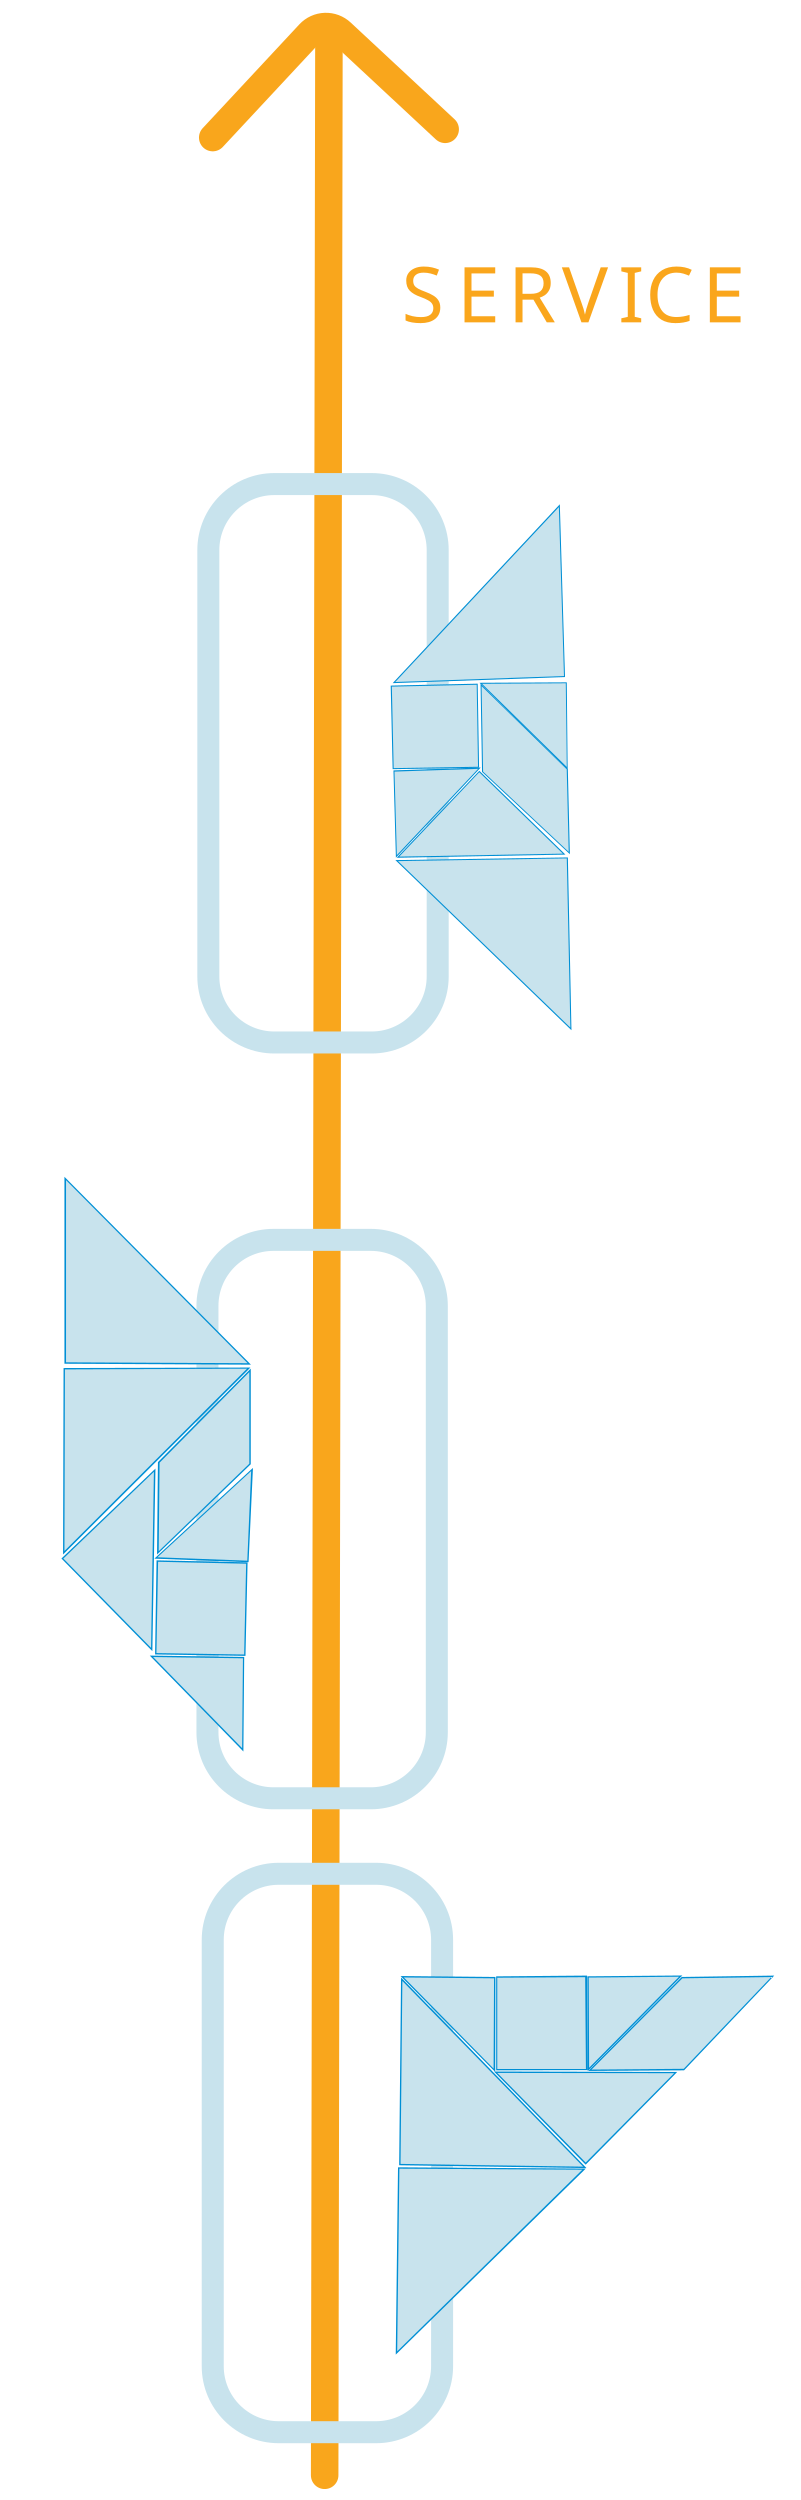
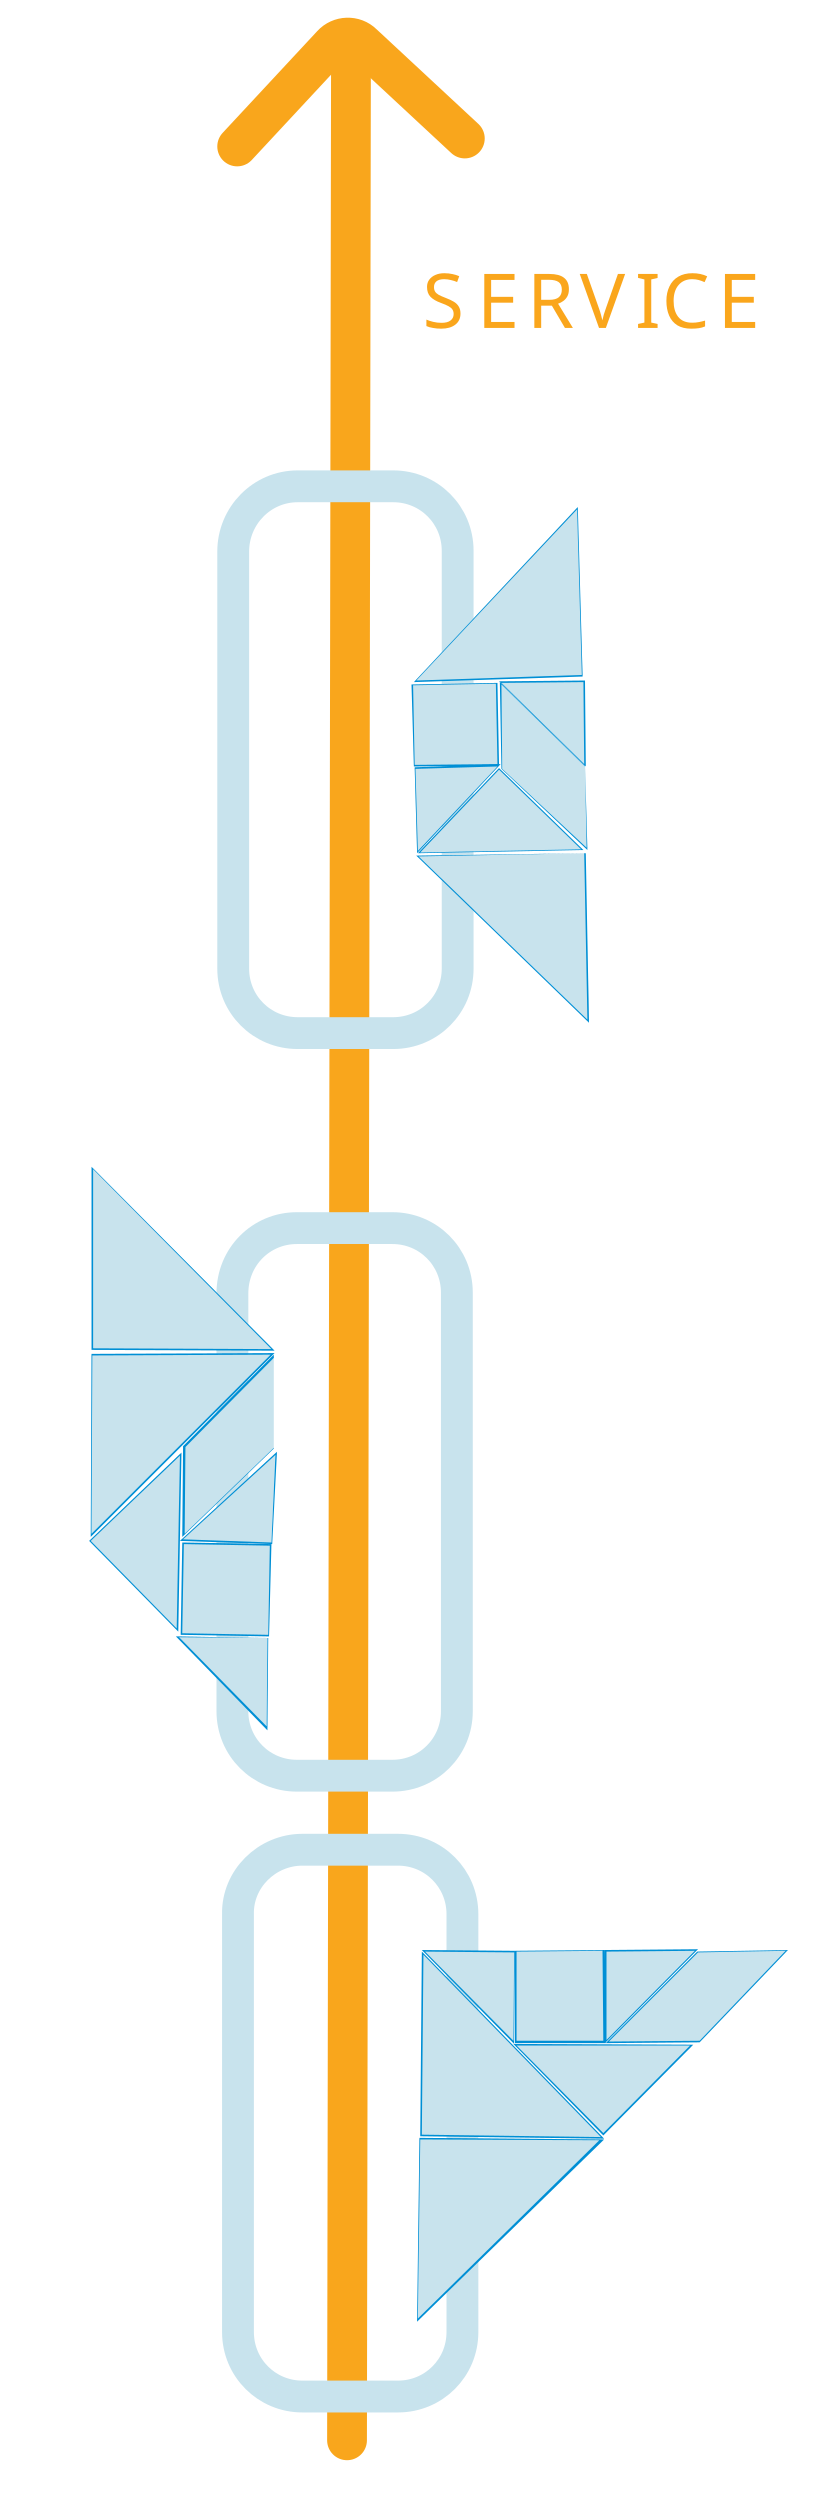
- <svg xmlns="http://www.w3.org/2000/svg" viewBox="0 0 145.55 454.32">
-   <defs>
-     <style>.cls-1,.cls-2{fill:none;stroke-miterlimit:10;}.cls-1{stroke:#f9a61c;stroke-linecap:round;stroke-width:5px;}.cls-2{stroke:#c8e3ed;stroke-width:4px;}.cls-3{fill:#c8e3ed;}.cls-4{fill:#008fd5;}.cls-5{font-size:14px;fill:#faa61c;font-family:CooperHewitt-Medium, Cooper Hewitt;}.cls-6{letter-spacing:0.11em;}.cls-7{letter-spacing:0.1em;}.cls-8{letter-spacing:0.1em;}.cls-9{letter-spacing:0.11em;}.cls-10{letter-spacing:0.11em;}.cls-11{letter-spacing:0.11em;}</style>
-   </defs>
-   <g id="Layer_2" data-name="Layer 2">
-     <path class="cls-1" d="M38.66,25,56.23,6.13a4.1,4.1,0,0,1,5.8-.2L80.9,23.5" />
-     <polyline class="cls-1" points="59.78 5.65 59.78 4.57 59 449.83" />
+ <svg xmlns="http://www.w3.org/2000/svg" version="1.1" id="Layer_1" x="0px" y="0px" viewBox="0 0 103.9 314.1" style="enable-background:new 0 0 103.9 314.1;" xml:space="preserve">
+   <style type="text/css">
+ 	.st0{fill:none;stroke:#F9A61C;stroke-width:5;stroke-linecap:round;stroke-miterlimit:10;}
+ 	.st1{fill:none;stroke:#C8E3ED;stroke-width:4;stroke-miterlimit:10;}
+ 	.st2{fill:#C8E3ED;}
+ 	.st3{fill:#008FD5;}
+ 	.st4{fill:#FAA61C;}
+ 	.st5{font-family:'CooperHewitt-Medium';}
+ 	.st6{font-size:9.495px;}
+ 	.st7{letter-spacing:1;}
+ </style>
+   <g id="Layer_2_1_">
+     <path class="st0" d="M29.8,18.4L41.7,5.6c1-1.1,2.8-1.2,3.9-0.1c0,0,0,0,0,0l12.8,11.9" />
+     <polyline class="st0" points="44.1,5.3 44.1,4.6 43.6,306.6  " />
  </g>
-   <g id="Layer_3" data-name="Layer 3">
-     <rect class="cls-2" x="38.66" y="340.52" width="41.68" height="101.48" rx="12" ry="12" />
-     <rect class="cls-2" x="37.7" y="225.32" width="41.68" height="101.48" rx="12" ry="12" />
-     <rect class="cls-2" x="37.86" y="87.97" width="41.68" height="101.48" rx="12" ry="12" />
-     <polygon class="cls-3" points="103.75 186.99 72.09 156.4 103.11 155.92 103.75 186.99" />
-     <path class="cls-4" d="M103.85,187.22l-.17-.16L71.85,156.3h.24l31.11-.48v.1ZM72.33,156.49l31.32,30.26L103,156Z" />
-     <polygon class="cls-3" points="101.65 91.88 71.59 124.04 102.59 122.94 101.65 91.88" />
-     <path class="cls-4" d="M71.36,124.15l.16-.17,30.22-32.34v.24l.94,31.16Zm30.2-32L71.83,123.94l30.66-1.09Z" />
-     <polygon class="cls-3" points="102.52 155.22 72.32 155.78 87.12 140.21 102.52 155.22" />
-     <path class="cls-4" d="M72.09,155.88l.16-.17,14.86-15.64.07.07,15.58,15.17h-.24Zm15-15.54L72.55,155.67l29.74-.54Z" />
-     <polygon class="cls-3" points="87.12 139.61 72.03 155.63 71.59 140.12 87.12 139.61" />
-     <path class="cls-4" d="M71.94,155.87v-.24L71.5,140h.09l15.77-.52Zm-.25-15.65.43,15.17,14.77-15.67Z" />
-     <polygon class="cls-3" points="103.06 139.61 87.37 124.18 102.88 124.08 103.06 139.61" />
-     <path class="cls-4" d="M103.16,139.85l-.17-.17-15.86-15.6L103,124v.09ZM87.6,124.27,103,139.38l-.18-15.21Z" />
-     <polygon class="cls-3" points="71.44 139.69 71.11 124.68 86.72 124.34 86.97 139.43 71.44 139.69" />
-     <path class="cls-4" d="M71.35,139.78v-.09L71,124.59h.09l15.72-.35.25,15.29H87Zm-.14-15,.33,14.81,15.33-.25-.24-14.9Z" />
-     <polygon class="cls-3" points="87.42 124.46 87.69 140.24 103.45 155 103.09 139.76 87.42 124.46" />
-     <path class="cls-4" d="M103.56,155.23l-.17-.16L87.6,140.28v0l-.27-16,.17.17,15.69,15.33v0Zm-15.77-15,15.56,14.58-.36-15L87.52,124.69Z" />
-     <text class="cls-5" transform="translate(72.98 58.58)">
-       <tspan class="cls-6">S</tspan>
-       <tspan class="cls-7" x="10.08" y="0">E</tspan>
-       <tspan class="cls-8" x="19.35" y="0">R</tspan>
-       <tspan class="cls-9" x="29.12" y="0">V</tspan>
-       <tspan class="cls-10" x="39.37" y="0">I</tspan>
-       <tspan class="cls-11" x="44.32" y="0">C</tspan>
-       <tspan x="54.66" y="0">E</tspan>
-     </text>
-     <polygon class="cls-3" points="11.82 214.17 45.3 247.85 11.84 247.69 11.82 214.17" />
-     <path class="cls-4" d="M45.6,248h-.3l-33.59-.17V213.86ZM12,247.57l33,.16L12,214.47Z" />
-     <polygon class="cls-3" points="45.2 248.65 11.59 282.2 11.68 248.74 45.2 248.65" />
-     <path class="cls-4" d="M11.46,282.5v-.3l.09-33.59h.12l33.83-.09-.21.22Zm.34-33.64-.09,33,33.18-33.13Z" />
-     <polygon class="cls-3" points="28.1 267.18 27.57 299.76 11.34 283.23 28.1 267.18" />
-     <path class="cls-4" d="M27.69,300.06l-.21-.21L11.16,283.22l.09-.08,17-16.26ZM11.51,283.23l15.94,16.23.52-32Z" />
-     <polygon class="cls-3" points="44.1 317.99 27.52 301 44.25 301.23 44.1 317.99" />
-     <path class="cls-4" d="M44.23,318.3l-.21-.22-16.8-17.21h.3l16.86.24ZM27.82,301.13,44,317.69l.15-16.33Z" />
-     <polygon class="cls-3" points="28.31 283.13 45.78 267.06 45.05 283.77 28.31 283.13" />
-     <path class="cls-4" d="M45.17,283.9h-.12l-17-.65,17.92-16.49ZM28.61,283l16.33.62.7-16.29Z" />
-     <polygon class="cls-3" points="44.49 300.8 28.31 300.54 28.58 283.69 44.86 284.05 44.49 300.8" />
-     <path class="cls-4" d="M44.61,300.92l-16.43-.26.27-17.1h.13l16.41.36v.12Zm-16.18-.51,15.94.26.36-16.5-16-.35Z" />
-     <polygon class="cls-3" points="45.49 249.01 45.44 266.04 28.66 282.2 28.83 265.76 45.49 249.01" />
-     <path class="cls-4" d="M28.54,282.5l.16-16.79,0,0,16.87-17,0,17.38,0,0ZM29,265.81l-.16,16.09L45.31,266l0-16.66Z" />
-     <polygon class="cls-3" points="106.14 394.21 72.05 427.6 72.46 393.98 106.14 394.21" />
-     <path class="cls-4" d="M71.92,427.9v-.3l.41-33.74h.12l34,.23-.21.21Zm.66-33.79-.4,33.19,33.65-33Z" />
-     <polygon class="cls-3" points="73 359.67 106.28 393.85 72.67 393.35 73 359.67" />
-     <path class="cls-4" d="M106.58,394h-.3l-33.74-.51v-.12l.34-34Zm-33.79-.76,33.19.5L73.12,360Z" />
-     <polygon class="cls-3" points="90.07 376.58 122.81 376.66 106.43 393.2 90.07 376.58" />
-     <path class="cls-4" d="M106.43,393.38l-.09-.09L89.77,376.45h.3l33,.08ZM90.37,376.71,106.43,393l16.08-16.24Z" />
-     <polygon class="cls-3" points="123.71 359.12 106.93 376.08 106.87 359.27 123.71 359.12" />
-     <path class="cls-4" d="M106.81,376.38l-.07-17.23h.13L124,359l-.21.21Zm.18-17,.07,16.39,16.34-16.54Z" />
-     <polygon class="cls-3" points="89.83 376.23 73.09 359.23 89.9 359.39 89.83 376.23" />
-     <path class="cls-4" d="M90,376.53l-.21-.21L72.79,359.1l17.24.17v.12ZM73.39,359.36,89.7,375.93l.08-16.41Z" />
-     <polygon class="cls-3" points="90.25 359.28 106.51 359.15 106.65 376.07 90.29 376.11 90.25 359.28" />
-     <path class="cls-4" d="M90.17,376.24v-.13l0-16.95,16.52-.14.14,17.18h-.13Zm.2-16.83,0,16.58,16.11,0-.14-16.68Z" />
-     <polygon class="cls-3" points="107.2 376.23 124.3 376.09 140.45 359.15 123.94 359.4 107.2 376.23" />
-     <path class="cls-4" d="M106.9,376.35l.21-.21,16.78-16.87h0l16.81-.25-.21.22-16.18,17h-.06ZM124,359.52,107.5,376.1l16.75-.14,15.91-16.68Z" />
+   <g id="Layer_3">
+     <path class="st1" d="M38,232.4h12c4.5,0,8.1,3.6,8.1,8.1v52.5c0,4.5-3.6,8.1-8.1,8.1H38c-4.5,0-8.1-3.6-8.1-8.1v-52.5   C29.8,236.1,33.5,232.4,38,232.4z" />
+     <path class="st1" d="M37.3,154.3h12c4.5,0,8.1,3.6,8.1,8.1V215c0,4.5-3.6,8.1-8.1,8.1h-12c-4.5,0-8.1-3.6-8.1-8.1v-52.5   C29.2,157.9,32.8,154.3,37.3,154.3z" />
+     <path class="st1" d="M37.4,61.1h12c4.5,0,8.1,3.6,8.1,8.1v52.5c0,4.5-3.6,8.1-8.1,8.1h-12c-4.5,0-8.1-3.6-8.1-8.1V69.3   C29.3,64.8,32.9,61.1,37.4,61.1z" />
+     <polygon class="st2" points="74,128.3 52.5,107.5 73.5,107.2  " />
+     <path class="st3" d="M74,128.5l-0.1-0.1l-21.6-20.9h0.2l21.1-0.3v0.1L74,128.5z M52.6,107.6l21.2,20.5l-0.4-20.9L52.6,107.6z" />
+     <polygon class="st2" points="72.5,63.8 52.1,85.6 73.2,84.9  " />
+     <path class="st3" d="M52,85.7l0.1-0.1l20.5-21.9v0.2l0.6,21.1L52,85.7z M72.5,64L52.3,85.5l20.8-0.7L72.5,64z" />
+     <polygon class="st2" points="73.1,106.7 52.6,107.1 62.7,96.6  " />
+     <path class="st3" d="M52.5,107.2l0.1-0.1l10.1-10.6l0,0l10.6,10.3h-0.2L52.5,107.2z M62.7,96.7l-9.9,10.4l20.2-0.4L62.7,96.7z" />
+     <polygon class="st2" points="62.7,96.2 52.4,107 52.1,96.5  " />
+     <path class="st3" d="M52.4,107.2V107l-0.3-10.6h0.1l10.7-0.4L52.4,107.2z M52.2,96.6l0.3,10.3l10-10.6L52.2,96.6z" />
+     <polygon class="st2" points="73.5,96.2 62.8,85.7 73.4,85.6  " />
+     <path class="st3" d="M73.6,96.3l-0.1-0.1L62.7,85.6l10.8-0.1v0.1L73.6,96.3z M63,85.8L73.4,96l-0.1-10.3L63,85.8z" />
+     <polygon class="st2" points="52,96.2 51.8,86 62.4,85.8 62.6,96  " />
+     <path class="st3" d="M52,96.3L52,96.3L51.7,86h0.1l10.7-0.2l0.2,10.4h0L52,96.3z M51.9,86.1l0.2,10L62.5,96l-0.2-10.1L51.9,86.1z" />
+     <polygon class="st2" points="62.9,85.9 63.1,96.6 73.8,106.6 73.5,96.3  " />
+     <path class="st3" d="M73.8,106.8l-0.1-0.1L63,96.6l0,0l-0.2-10.9l0.1,0.1l10.6,10.4l0,0L73.8,106.8z M63.1,96.6l10.6,9.9l-0.2-10.2   L63,86L63.1,96.6z" />
+     <text transform="matrix(1 0 0 1 53.0889 41.2012)" class="st4 st5 st6 st7">S</text>
+     <text transform="matrix(1 0 0 1 59.9248 41.2012)" class="st4 st5 st6">E</text>
+     <text transform="matrix(1 0 0 1 66.2119 41.2012)" class="st4 st5 st6">R</text>
+     <text transform="matrix(1 0 0 1 72.8389 41.2012)" class="st4 st5 st6 st7">V</text>
+     <text transform="matrix(1 0 0 1 79.791 41.2012)" class="st4 st5 st6 st7">I</text>
+     <text transform="matrix(1 0 0 1 83.1484 41.2012)" class="st4 st5 st6 st7">C</text>
+     <text transform="matrix(1 0 0 1 90.1611 41.2012)" class="st4 st5 st6">E</text>
+     <polygon class="st2" points="11.6,146.7 34.3,169.6 11.6,169.5  " />
+     <path class="st3" d="M34.5,169.7h-0.2l-22.8-0.1v-23L34.5,169.7z M11.7,169.4l22.4,0.1l-22.4-22.6V169.4z" />
+     <polygon class="st2" points="34.2,170.1 11.5,192.9 11.5,170.2  " />
+     <path class="st3" d="M11.4,193.1v-0.2l0.1-22.8h0.1l22.9-0.1l-0.1,0.1L11.4,193.1z M11.6,170.3l-0.1,22.4L34,170.2L11.6,170.3z" />
+     <polygon class="st2" points="22.6,182.7 22.3,204.8 11.3,193.6  " />
+     <path class="st3" d="M22.4,205l-0.1-0.1l-11.1-11.3l0.1-0.1l11.5-11L22.4,205z M11.4,193.6l10.8,11l0.4-21.7L11.4,193.6z" />
+     <polygon class="st2" points="33.5,217.1 22.3,205.6 33.6,205.8  " />
+     <path class="st3" d="M33.6,217.4l-0.1-0.1l-11.4-11.7h0.2l11.4,0.2L33.6,217.4z M22.5,205.7l11,11.2l0.1-11.1L22.5,205.7z" />
+     <polygon class="st2" points="22.8,193.5 34.6,182.6 34.1,193.9  " />
+     <path class="st3" d="M34.2,194L34.2,194l-11.6-0.4l12.2-11.2L34.2,194z M23,193.4l11.1,0.4l0.5-11L23,193.4z" />
+     <polygon class="st2" points="33.8,205.5 22.8,205.3 23,193.9 34,194.1  " />
+     <path class="st3" d="M33.8,205.6l-11.1-0.2l0.2-11.6H23l11.1,0.2v0.1L33.8,205.6z M22.9,205.2l10.8,0.2l0.2-11.2L23.1,194   L22.9,205.2z" />
+     <polygon class="st2" points="34.4,170.4 34.4,181.9 23,192.9 23.1,181.7  " />
+     <path class="st3" d="M22.9,193.1l0.1-11.4l0,0l11.4-11.5v11.8l0,0L22.9,193.1z M23.3,181.8l-0.1,10.9l11.2-10.8v-11.3L23.3,181.8z" />
+     <polygon class="st2" points="75.6,268.8 52.5,291.5 52.7,268.7  " />
+     <path class="st3" d="M52.4,291.7v-0.2l0.3-22.9h0.1l23.1,0.2l-0.1,0.1L52.4,291.7z M52.8,268.8l-0.3,22.5l22.8-22.4L52.8,268.8z" />
+     <polygon class="st2" points="53.1,245.4 75.7,268.6 52.9,268.3  " />
+     <path class="st3" d="M75.9,268.7h-0.2l-22.9-0.3v-0.1l0.2-23.1L75.9,268.7z M53,268.2l22.5,0.3l-22.3-22.9L53,268.2z" />
+     <polygon class="st2" points="64.7,256.9 86.9,256.9 75.8,268.2  " />
+     <path class="st3" d="M75.8,268.3L75.8,268.3l-11.3-11.5h0.2l22.4,0.1L75.8,268.3z M64.9,257l10.9,11l10.9-11L64.9,257z" />
+     <polygon class="st2" points="87.5,245 76.1,256.5 76.1,245.1  " />
+     <path class="st3" d="M76,256.7l0-11.7h0.1l11.6-0.1l-0.1,0.1L76,256.7z M76.2,245.2l0,11.1l11.1-11.2L76.2,245.2z" />
+     <polygon class="st2" points="64.5,256.6 53.2,245.1 64.6,245.2  " />
+     <path class="st3" d="M64.6,256.8l-0.1-0.1L53,245l11.7,0.1v0.1L64.6,256.8z M53.4,245.2l11.1,11.2l0.1-11.1L53.4,245.2z" />
+     <polygon class="st2" points="64.8,245.1 75.8,245.1 75.9,256.5 64.8,256.6  " />
+     <path class="st3" d="M64.7,256.7L64.7,256.7v-11.6L76,245l0.1,11.7H76L64.7,256.7z M64.9,245.2v11.2h10.9l-0.1-11.3L64.9,245.2z" />
+     <polygon class="st2" points="76.3,256.6 87.9,256.5 98.8,245.1 87.7,245.2  " />
+     <path class="st3" d="M76.1,256.7l0.1-0.1l11.4-11.4l0,0L99,245l-0.1,0.1l-11,11.5h0L76.1,256.7z M87.7,245.3l-11.2,11.2l11.4-0.1   l10.8-11.3L87.7,245.3z" />
  </g>
</svg>
